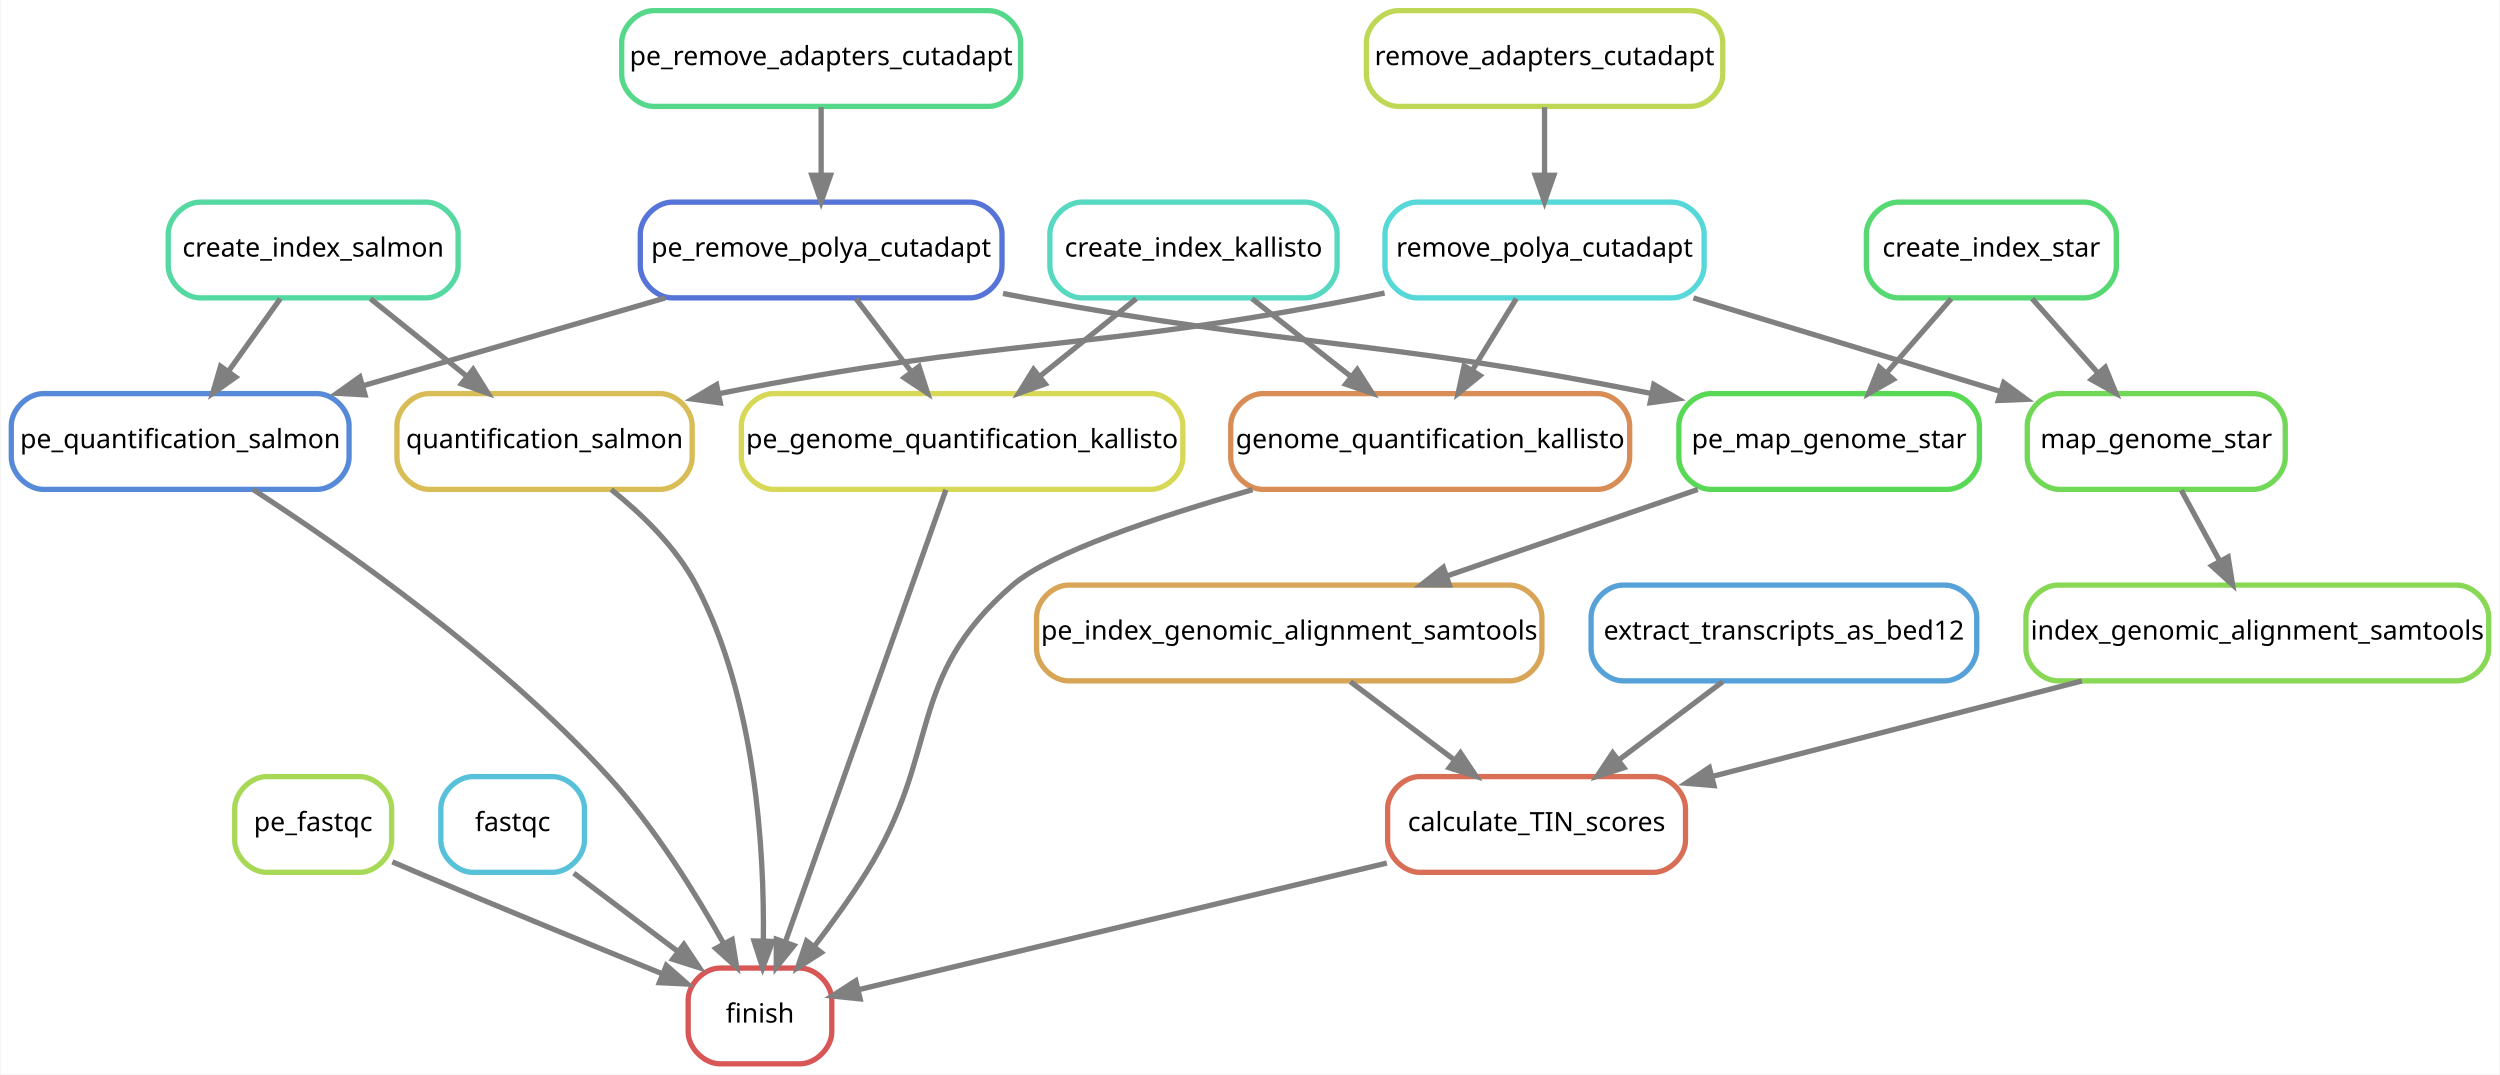
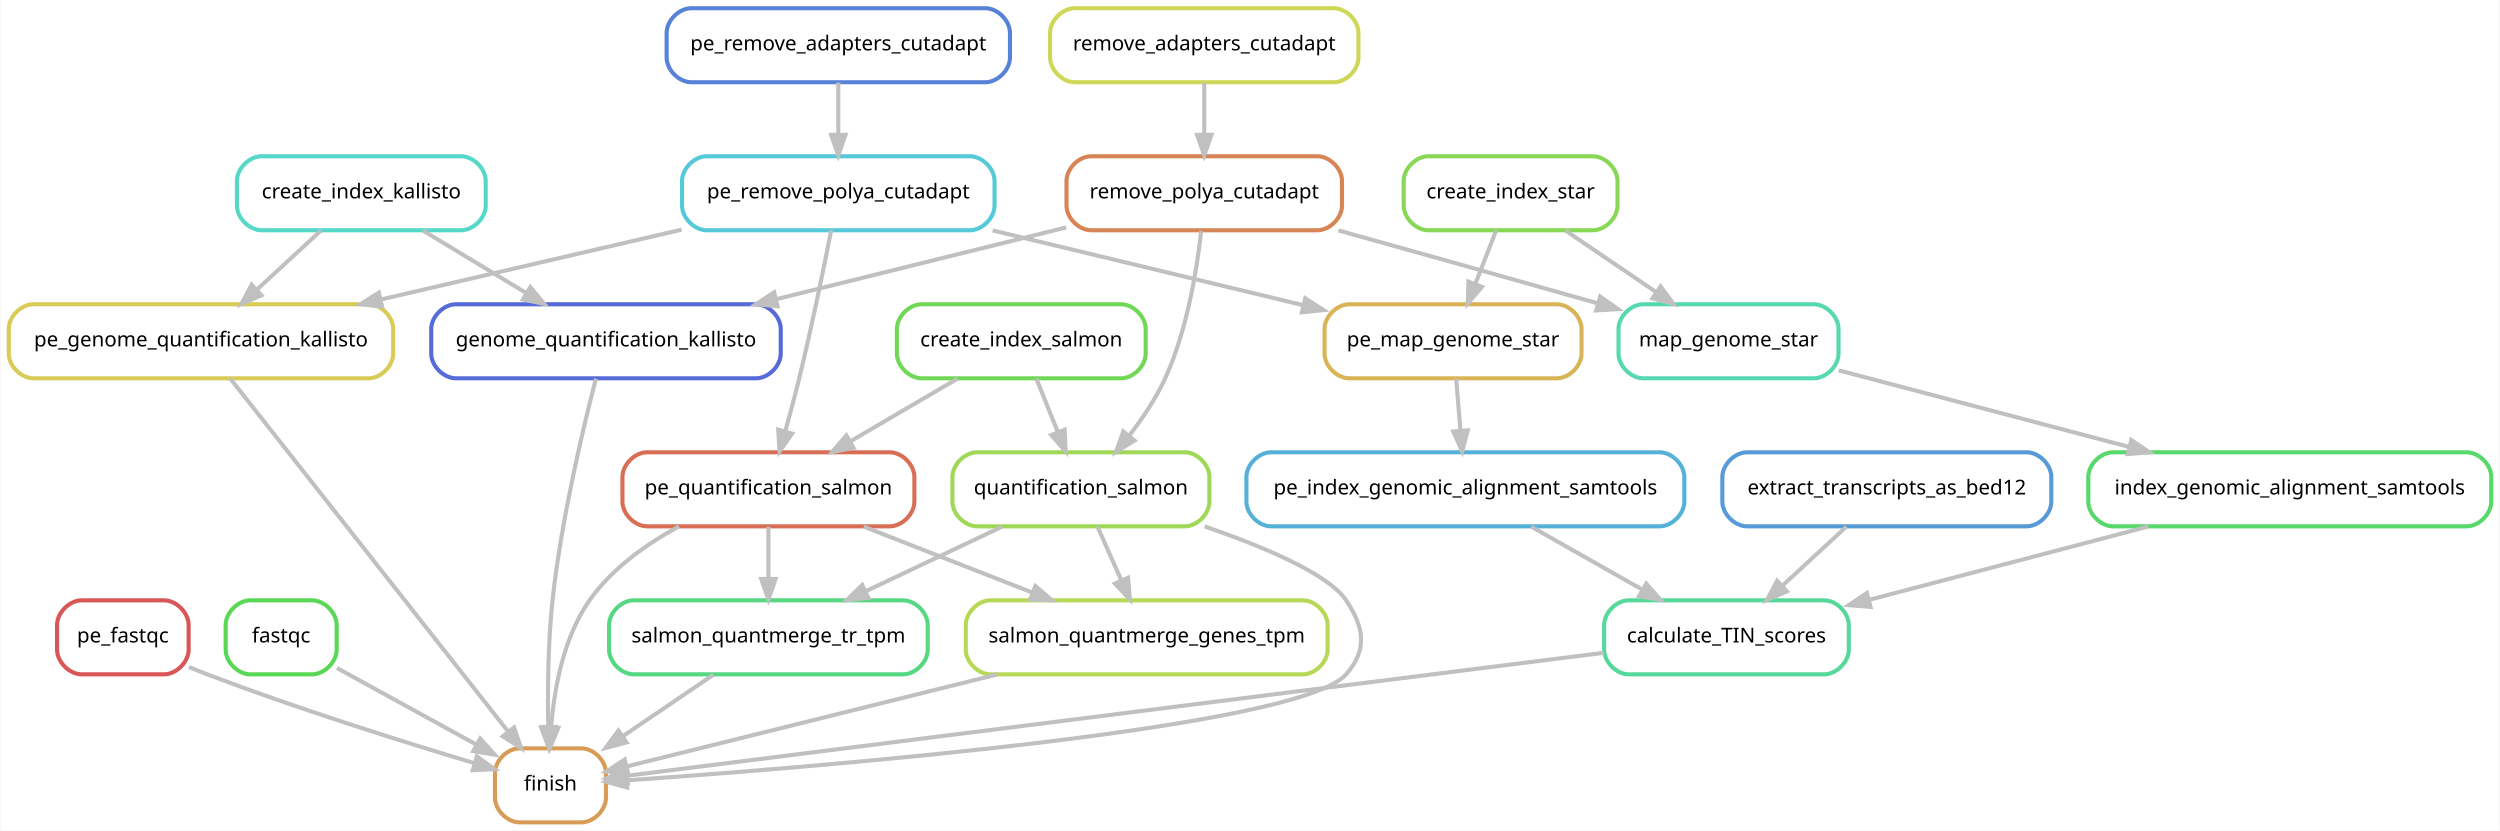
- <svg xmlns="http://www.w3.org/2000/svg" width="940pt" height="404pt" viewBox="0.00 0.00 939.50 404.00">
+ <svg xmlns="http://www.w3.org/2000/svg" width="1216pt" height="404pt" viewBox="0.00 0.00 1215.50 404.00">
  <g id="graph0" class="graph" transform="scale(1 1) rotate(0) translate(4 400)">
-     <polygon fill="white" stroke="none" points="-4,4 -4,-400 935.5,-400 935.5,4 -4,4" />
+     <polygon fill="#ffffff" stroke="transparent" points="-4,4 -4,-400 1211.5,-400 1211.5,4 -4,4" />
    <g id="node1" class="node">
-       <path fill="none" stroke="#d85656" stroke-width="2" d="M296.5,-36C296.5,-36 266.5,-36 266.5,-36 260.5,-36 254.5,-30 254.5,-24 254.5,-24 254.5,-12 254.5,-12 254.5,-6 260.5,-0 266.5,-0 266.5,-0 296.5,-0 296.5,-0 302.5,-0 308.5,-6 308.5,-12 308.5,-12 308.5,-24 308.5,-24 308.5,-30 302.5,-36 296.5,-36" />
-       <text text-anchor="middle" x="281.5" y="-15.5" font-family="sans" font-size="10.00">finish</text>
+       <path fill="none" stroke="#d89c56" stroke-width="2" d="M278.5,-36C278.5,-36 248.5,-36 248.5,-36 242.5,-36 236.5,-30 236.5,-24 236.5,-24 236.5,-12 236.5,-12 236.5,-6 242.5,0 248.5,0 248.5,0 278.5,0 278.5,0 284.5,0 290.5,-6 290.5,-12 290.5,-12 290.5,-24 290.5,-24 290.5,-30 284.5,-36 278.5,-36" />
+       <text text-anchor="middle" x="263.5" y="-15.5" font-family="sans" font-size="10.00" fill="#000000">finish</text>
    </g>
    <g id="node2" class="node">
-       <path fill="none" stroke="#a7d856" stroke-width="2" d="M131,-108C131,-108 96,-108 96,-108 90,-108 84,-102 84,-96 84,-96 84,-84 84,-84 84,-78 90,-72 96,-72 96,-72 131,-72 131,-72 137,-72 143,-78 143,-84 143,-84 143,-96 143,-96 143,-102 137,-108 131,-108" />
-       <text text-anchor="middle" x="113.5" y="-87.5" font-family="sans" font-size="10.00">pe_fastqc</text>
+       <path fill="none" stroke="#d85656" stroke-width="2" d="M75.5,-108C75.5,-108 35.5,-108 35.5,-108 29.5,-108 23.5,-102 23.5,-96 23.5,-96 23.5,-84 23.5,-84 23.5,-78 29.5,-72 35.5,-72 35.5,-72 75.5,-72 75.5,-72 81.5,-72 87.5,-78 87.5,-84 87.5,-84 87.5,-96 87.5,-96 87.5,-102 81.5,-108 75.5,-108" />
+       <text text-anchor="middle" x="55.5" y="-87.5" font-family="sans" font-size="10.00" fill="#000000">pe_fastqc</text>
+     </g>
+     <g id="edge1" class="edge">
+       <path fill="none" stroke="#c0c0c0" stroke-width="2" d="M87.602,-75.54C90.594,-74.304 93.593,-73.105 96.5,-72 140.511,-55.272 192.233,-39.065 226.324,-28.844" />
+       <polygon fill="#c0c0c0" stroke="#c0c0c0" stroke-width="2" points="227.725,-32.079 236.31,-25.87 225.727,-25.37 227.725,-32.079" />
+     </g>
+     <g id="node3" class="node">
+       <path fill="none" stroke="#59d856" stroke-width="2" d="M147.5,-108C147.5,-108 117.5,-108 117.5,-108 111.5,-108 105.5,-102 105.5,-96 105.5,-96 105.5,-84 105.5,-84 105.5,-78 111.5,-72 117.5,-72 117.5,-72 147.5,-72 147.5,-72 153.5,-72 159.5,-78 159.5,-84 159.5,-84 159.5,-96 159.5,-96 159.5,-102 153.5,-108 147.5,-108" />
+       <text text-anchor="middle" x="132.5" y="-87.5" font-family="sans" font-size="10.00" fill="#000000">fastqc</text>
+     </g>
+     <g id="edge7" class="edge">
+       <path fill="none" stroke="#c0c0c0" stroke-width="2" d="M159.643,-75.082C179.316,-64.269 206.116,-49.539 227.564,-37.751" />
+       <polygon fill="#c0c0c0" stroke="#c0c0c0" stroke-width="2" points="229.314,-40.783 236.392,-32.899 225.942,-34.649 229.314,-40.783" />
+     </g>
+     <g id="node4" class="node">
+       <path fill="none" stroke="#d86e56" stroke-width="2" d="M428.5,-180C428.5,-180 310.5,-180 310.5,-180 304.5,-180 298.5,-174 298.5,-168 298.5,-168 298.5,-156 298.5,-156 298.5,-150 304.5,-144 310.5,-144 310.5,-144 428.5,-144 428.5,-144 434.5,-144 440.5,-150 440.5,-156 440.5,-156 440.5,-168 440.5,-168 440.5,-174 434.5,-180 428.5,-180" />
+       <text text-anchor="middle" x="369.5" y="-159.5" font-family="sans" font-size="10.00" fill="#000000">pe_quantification_salmon</text>
+     </g>
+     <g id="edge2" class="edge">
+       <path fill="none" stroke="#c0c0c0" stroke-width="2" d="M326.041,-143.997C310.097,-135.337 293.321,-123.427 282.5,-108 269.869,-89.993 265.33,-65.31 263.831,-46.347" />
+       <polygon fill="#c0c0c0" stroke="#c0c0c0" stroke-width="2" points="267.318,-46 263.271,-36.209 260.328,-46.387 267.318,-46" />
+     </g>
+     <g id="node9" class="node">
+       <path fill="none" stroke="#b6d856" stroke-width="2" d="M629.5,-108C629.5,-108 477.5,-108 477.5,-108 471.5,-108 465.5,-102 465.5,-96 465.5,-96 465.5,-84 465.5,-84 465.5,-78 471.5,-72 477.5,-72 477.5,-72 629.5,-72 629.5,-72 635.5,-72 641.5,-78 641.5,-84 641.5,-84 641.5,-96 641.5,-96 641.5,-102 635.5,-108 629.5,-108" />
+       <text text-anchor="middle" x="553.5" y="-87.5" font-family="sans" font-size="10.00" fill="#000000">salmon_quantmerge_genes_tpm</text>
+     </g>
+     <g id="edge22" class="edge">
+       <path fill="none" stroke="#c0c0c0" stroke-width="2" d="M415.931,-143.831C440.868,-134.073 471.781,-121.977 497.983,-111.724" />
+       <polygon fill="#c0c0c0" stroke="#c0c0c0" stroke-width="2" points="499.366,-114.941 507.403,-108.038 496.815,-108.423 499.366,-114.941" />
+     </g>
+     <g id="node10" class="node">
+       <path fill="none" stroke="#56d882" stroke-width="2" d="M435,-108C435,-108 304,-108 304,-108 298,-108 292,-102 292,-96 292,-96 292,-84 292,-84 292,-78 298,-72 304,-72 304,-72 435,-72 435,-72 441,-72 447,-78 447,-84 447,-84 447,-96 447,-96 447,-102 441,-108 435,-108" />
+       <text text-anchor="middle" x="369.5" y="-87.5" font-family="sans" font-size="10.00" fill="#000000">salmon_quantmerge_tr_tpm</text>
+     </g>
+     <g id="edge24" class="edge">
+       <path fill="none" stroke="#c0c0c0" stroke-width="2" d="M369.5,-143.831C369.5,-136.131 369.5,-126.974 369.5,-118.417" />
+       <polygon fill="#c0c0c0" stroke="#c0c0c0" stroke-width="2" points="373,-118.413 369.5,-108.413 366,-118.413 373,-118.413" />
+     </g>
+     <g id="node5" class="node">
+       <path fill="none" stroke="#9fd856" stroke-width="2" d="M572,-180C572,-180 471,-180 471,-180 465,-180 459,-174 459,-168 459,-168 459,-156 459,-156 459,-150 465,-144 471,-144 471,-144 572,-144 572,-144 578,-144 584,-150 584,-156 584,-156 584,-168 584,-168 584,-174 578,-180 572,-180" />
+       <text text-anchor="middle" x="521.5" y="-159.5" font-family="sans" font-size="10.00" fill="#000000">quantification_salmon</text>
+     </g>
+     <g id="edge6" class="edge">
+       <path fill="none" stroke="#c0c0c0" stroke-width="2" d="M581.663,-143.975C611.14,-133.803 642.093,-120.633 650.5,-108 659.364,-94.68 661.003,-84.07 650.5,-72 627.667,-45.76 393.024,-26.905 300.611,-20.444" />
+       <polygon fill="#c0c0c0" stroke="#c0c0c0" stroke-width="2" points="300.798,-16.948 290.581,-19.752 300.316,-23.932 300.798,-16.948" />
+     </g>
+     <g id="edge21" class="edge">
+       <path fill="none" stroke="#c0c0c0" stroke-width="2" d="M529.575,-143.831C533.11,-135.877 537.336,-126.369 541.246,-117.572" />
+       <polygon fill="#c0c0c0" stroke="#c0c0c0" stroke-width="2" points="544.453,-118.973 545.316,-108.413 538.057,-116.13 544.453,-118.973" />
+     </g>
+     <g id="edge23" class="edge">
+       <path fill="none" stroke="#c0c0c0" stroke-width="2" d="M483.144,-143.831C462.996,-134.287 438.125,-122.507 416.792,-112.401" />
+       <polygon fill="#c0c0c0" stroke="#c0c0c0" stroke-width="2" points="418.116,-109.156 407.58,-108.038 415.119,-115.482 418.116,-109.156" />
+     </g>
+     <g id="node6" class="node">
+       <path fill="none" stroke="#d8cb56" stroke-width="2" d="M175,-252C175,-252 12,-252 12,-252 6,-252 0,-246 0,-240 0,-240 0,-228 0,-228 0,-222 6,-216 12,-216 12,-216 175,-216 175,-216 181,-216 187,-222 187,-228 187,-228 187,-240 187,-240 187,-246 181,-252 175,-252" />
+       <text text-anchor="middle" x="93.5" y="-231.5" font-family="sans" font-size="10.00" fill="#000000">pe_genome_quantification_kallisto</text>
+     </g>
+     <g id="edge3" class="edge">
+       <path fill="none" stroke="#c0c0c0" stroke-width="2" d="M107.702,-215.956C137.764,-177.758 207.933,-88.603 242.914,-44.156" />
+       <polygon fill="#c0c0c0" stroke="#c0c0c0" stroke-width="2" points="245.785,-46.168 249.219,-36.145 240.284,-41.839 245.785,-46.168" />
+     </g>
+     <g id="node7" class="node">
+       <path fill="none" stroke="#566bd8" stroke-width="2" d="M363.5,-252C363.5,-252 217.5,-252 217.5,-252 211.5,-252 205.5,-246 205.5,-240 205.5,-240 205.5,-228 205.5,-228 205.5,-222 211.5,-216 217.5,-216 217.5,-216 363.5,-216 363.5,-216 369.5,-216 375.5,-222 375.5,-228 375.5,-228 375.5,-240 375.5,-240 375.5,-246 369.5,-252 363.5,-252" />
+       <text text-anchor="middle" x="290.5" y="-231.5" font-family="sans" font-size="10.00" fill="#000000">genome_quantification_kallisto</text>
+     </g>
+     <g id="edge4" class="edge">
+       <path fill="none" stroke="#c0c0c0" stroke-width="2" d="M285.596,-215.812C279.299,-191.473 268.686,-146.863 264.5,-108 262.286,-87.447 262.093,-64.102 262.424,-46.339" />
+       <polygon fill="#c0c0c0" stroke="#c0c0c0" stroke-width="2" points="265.923,-46.417 262.676,-36.332 258.925,-46.241 265.923,-46.417" />
+     </g>
+     <g id="node8" class="node">
+       <path fill="none" stroke="#56d89a" stroke-width="2" d="M883,-108C883,-108 788,-108 788,-108 782,-108 776,-102 776,-96 776,-96 776,-84 776,-84 776,-78 782,-72 788,-72 788,-72 883,-72 883,-72 889,-72 895,-78 895,-84 895,-84 895,-96 895,-96 895,-102 889,-108 883,-108" />
+       <text text-anchor="middle" x="835.5" y="-87.5" font-family="sans" font-size="10.00" fill="#000000">calculate_TIN_scores</text>
+     </g>
+     <g id="edge9" class="edge">
+       <path fill="none" stroke="#c0c0c0" stroke-width="2" d="M775.905,-82.499C658,-67.657 397.994,-34.929 300.976,-22.717" />
+       <polygon fill="#c0c0c0" stroke="#c0c0c0" stroke-width="2" points="301.127,-19.209 290.768,-21.432 300.253,-26.154 301.127,-19.209" />
    </g>
    <g id="edge5" class="edge">
-       <path fill="none" stroke="grey" stroke-width="2" d="M143.282,-75.941C146.391,-74.6 149.507,-73.267 152.5,-72 183.541,-58.86 218.97,-44.338 244.835,-33.822" />
-       <polygon fill="grey" stroke="grey" stroke-width="2" points="246.302,-37.004 254.25,-30 243.668,-30.519 246.302,-37.004" />
-     </g>
-     <g id="node3" class="node">
-       <path fill="none" stroke="#56c1d8" stroke-width="2" d="M203.5,-108C203.5,-108 173.5,-108 173.5,-108 167.5,-108 161.5,-102 161.5,-96 161.5,-96 161.5,-84 161.5,-84 161.5,-78 167.5,-72 173.5,-72 173.5,-72 203.5,-72 203.5,-72 209.5,-72 215.5,-78 215.5,-84 215.5,-84 215.5,-96 215.5,-96 215.5,-102 209.5,-108 203.5,-108" />
-       <text text-anchor="middle" x="188.5" y="-87.5" font-family="sans" font-size="10.00">fastqc</text>
-     </g>
-     <g id="edge6" class="edge">
-       <path fill="none" stroke="grey" stroke-width="2" d="M211.489,-71.697C223.314,-62.796 237.892,-51.823 250.679,-42.199" />
-       <polygon fill="grey" stroke="grey" stroke-width="2" points="252.891,-44.914 258.776,-36.104 248.681,-39.322 252.891,-44.914" />
-     </g>
-     <g id="node4" class="node">
-       <path fill="none" stroke="#568ad8" stroke-width="2" d="M115,-252C115,-252 12,-252 12,-252 6,-252 -7.10543e-15,-246 -7.10543e-15,-240 -7.10543e-15,-240 -7.10543e-15,-228 -7.10543e-15,-228 -7.10543e-15,-222 6,-216 12,-216 12,-216 115,-216 115,-216 121,-216 127,-222 127,-228 127,-228 127,-240 127,-240 127,-246 121,-252 115,-252" />
-       <text text-anchor="middle" x="63.5" y="-231.5" font-family="sans" font-size="10.00">pe_quantification_salmon</text>
-     </g>
-     <g id="edge7" class="edge">
-       <path fill="none" stroke="grey" stroke-width="2" d="M90.869,-215.973C124.885,-193.92 183.454,-152.942 224.5,-108 241.966,-88.876 257.5,-63.784 267.923,-45.119" />
-       <polygon fill="grey" stroke="grey" stroke-width="2" points="271.035,-46.723 272.753,-36.268 264.89,-43.37 271.035,-46.723" />
-     </g>
-     <g id="node5" class="node">
-       <path fill="none" stroke="#d8bc56" stroke-width="2" d="M244,-252C244,-252 157,-252 157,-252 151,-252 145,-246 145,-240 145,-240 145,-228 145,-228 145,-222 151,-216 157,-216 157,-216 244,-216 244,-216 250,-216 256,-222 256,-228 256,-228 256,-240 256,-240 256,-246 250,-252 244,-252" />
-       <text text-anchor="middle" x="200.5" y="-231.5" font-family="sans" font-size="10.00">quantification_salmon</text>
-     </g>
-     <g id="edge3" class="edge">
-       <path fill="none" stroke="grey" stroke-width="2" d="M225.562,-215.933C237.162,-206.679 250.005,-194.227 257.5,-180 279.985,-137.319 283.155,-79.972 282.771,-46.495" />
-       <polygon fill="grey" stroke="grey" stroke-width="2" points="286.261,-46.028 282.527,-36.113 279.263,-46.193 286.261,-46.028" />
-     </g>
-     <g id="node6" class="node">
-       <path fill="none" stroke="#d6d856" stroke-width="2" d="M428.5,-252C428.5,-252 286.5,-252 286.5,-252 280.5,-252 274.5,-246 274.5,-240 274.5,-240 274.5,-228 274.5,-228 274.5,-222 280.5,-216 286.5,-216 286.5,-216 428.5,-216 428.5,-216 434.5,-216 440.5,-222 440.5,-228 440.5,-228 440.5,-240 440.5,-240 440.5,-246 434.5,-252 428.5,-252" />
-       <text text-anchor="middle" x="357.5" y="-231.5" font-family="sans" font-size="10.00">pe_genome_quantification_kallisto</text>
-     </g>
-     <g id="edge4" class="edge">
-       <path fill="none" stroke="grey" stroke-width="2" d="M351.409,-215.849C338.207,-178.675 306.871,-90.439 291.025,-45.82" />
-       <polygon fill="grey" stroke="grey" stroke-width="2" points="294.265,-44.484 287.62,-36.233 287.668,-46.827 294.265,-44.484" />
-     </g>
-     <g id="node7" class="node">
-       <path fill="none" stroke="#d88d56" stroke-width="2" d="M596.5,-252C596.5,-252 470.5,-252 470.5,-252 464.5,-252 458.5,-246 458.5,-240 458.5,-240 458.5,-228 458.5,-228 458.5,-222 464.5,-216 470.5,-216 470.5,-216 596.5,-216 596.5,-216 602.5,-216 608.5,-222 608.5,-228 608.5,-228 608.5,-240 608.5,-240 608.5,-246 602.5,-252 596.5,-252" />
-       <text text-anchor="middle" x="533.5" y="-231.5" font-family="sans" font-size="10.00">genome_quantification_kallisto</text>
-     </g>
-     <g id="edge2" class="edge">
-       <path fill="none" stroke="grey" stroke-width="2" d="M466.704,-215.888C430.604,-205.599 390.594,-192.18 376.5,-180 335.744,-144.78 350.057,-117.673 321.5,-72 315.633,-62.616 308.541,-52.817 301.968,-44.234" />
-       <polygon fill="grey" stroke="grey" stroke-width="2" points="304.545,-41.846 295.633,-36.116 299.026,-46.153 304.545,-41.846" />
-     </g>
-     <g id="node8" class="node">
-       <path fill="none" stroke="#d86e56" stroke-width="2" d="M617.5,-108C617.5,-108 529.5,-108 529.5,-108 523.5,-108 517.5,-102 517.5,-96 517.5,-96 517.5,-84 517.5,-84 517.5,-78 523.5,-72 529.5,-72 529.5,-72 617.5,-72 617.5,-72 623.5,-72 629.5,-78 629.5,-84 629.5,-84 629.5,-96 629.5,-96 629.5,-102 623.5,-108 617.5,-108" />
-       <text text-anchor="middle" x="573.5" y="-87.5" font-family="sans" font-size="10.00">calculate_TIN_scores</text>
-     </g>
-     <g id="edge1" class="edge">
-       <path fill="none" stroke="grey" stroke-width="2" d="M517.199,-75.503C458.593,-61.454 368.502,-39.857 318.378,-27.84" />
-       <polygon fill="grey" stroke="grey" stroke-width="2" points="319.151,-24.427 308.61,-25.499 317.519,-31.234 319.151,-24.427" />
-     </g>
-     <g id="node9" class="node">
-       <path fill="none" stroke="#5673d8" stroke-width="2" d="M360.5,-324C360.5,-324 248.5,-324 248.5,-324 242.5,-324 236.5,-318 236.5,-312 236.5,-312 236.5,-300 236.5,-300 236.5,-294 242.5,-288 248.5,-288 248.5,-288 360.5,-288 360.5,-288 366.5,-288 372.5,-294 372.5,-300 372.5,-300 372.5,-312 372.5,-312 372.5,-318 366.5,-324 360.5,-324" />
-       <text text-anchor="middle" x="304.5" y="-303.5" font-family="sans" font-size="10.00">pe_remove_polya_cutadapt</text>
-     </g>
-     <g id="edge9" class="edge">
-       <path fill="none" stroke="grey" stroke-width="2" d="M245.853,-287.966C211.594,-278.015 168.184,-265.406 132.314,-254.987" />
-       <polygon fill="grey" stroke="grey" stroke-width="2" points="132.989,-251.539 122.41,-252.111 131.037,-258.261 132.989,-251.539" />
+       <path fill="none" stroke="#c0c0c0" stroke-width="2" d="M480.695,-71.924C423.414,-57.703 345.952,-38.471 300.691,-27.234" />
+       <polygon fill="#c0c0c0" stroke="#c0c0c0" stroke-width="2" points="301.274,-23.772 290.725,-24.759 299.587,-30.566 301.274,-23.772" />
+     </g>
+     <g id="edge8" class="edge">
+       <path fill="none" stroke="#c0c0c0" stroke-width="2" d="M342.752,-71.831C329.445,-62.793 313.184,-51.748 298.863,-42.02" />
+       <polygon fill="#c0c0c0" stroke="#c0c0c0" stroke-width="2" points="300.478,-38.886 290.24,-36.163 296.545,-44.677 300.478,-38.886" />
+     </g>
+     <g id="node11" class="node">
+       <path fill="none" stroke="#56c9d8" stroke-width="2" d="M467.5,-324C467.5,-324 339.5,-324 339.5,-324 333.5,-324 327.5,-318 327.5,-312 327.5,-312 327.5,-300 327.5,-300 327.5,-294 333.5,-288 339.5,-288 339.5,-288 467.5,-288 467.5,-288 473.5,-288 479.5,-294 479.5,-300 479.5,-300 479.5,-312 479.5,-312 479.5,-318 473.5,-324 467.5,-324" />
+       <text text-anchor="middle" x="403.5" y="-303.5" font-family="sans" font-size="10.00" fill="#000000">pe_remove_polya_cutadapt</text>
+     </g>
+     <g id="edge11" class="edge">
+       <path fill="none" stroke="#c0c0c0" stroke-width="2" d="M400.045,-287.995C396.468,-269.772 390.561,-240.822 384.5,-216 382.432,-207.533 379.975,-198.38 377.654,-190.057" />
+       <polygon fill="#c0c0c0" stroke="#c0c0c0" stroke-width="2" points="381.017,-189.088 374.926,-180.419 374.282,-190.994 381.017,-189.088" />
+     </g>
+     <g id="edge15" class="edge">
+       <path fill="none" stroke="#c0c0c0" stroke-width="2" d="M327.268,-288.295C283.009,-278.015 227.078,-265.025 181.023,-254.328" />
+       <polygon fill="#c0c0c0" stroke="#c0c0c0" stroke-width="2" points="181.586,-250.866 171.054,-252.012 180.002,-257.684 181.586,-250.866" />
+     </g>
+     <g id="node20" class="node">
+       <path fill="none" stroke="#d8b456" stroke-width="2" d="M753,-252C753,-252 652,-252 652,-252 646,-252 640,-246 640,-240 640,-240 640,-228 640,-228 640,-222 646,-216 652,-216 652,-216 753,-216 753,-216 759,-216 765,-222 765,-228 765,-228 765,-240 765,-240 765,-246 759,-252 753,-252" />
+       <text text-anchor="middle" x="702.5" y="-231.5" font-family="sans" font-size="10.00" fill="#000000">pe_map_genome_star</text>
+     </g>
+     <g id="edge29" class="edge">
+       <path fill="none" stroke="#c0c0c0" stroke-width="2" d="M478.564,-287.924C524.818,-276.786 583.834,-262.575 629.668,-251.538" />
+       <polygon fill="#c0c0c0" stroke="#c0c0c0" stroke-width="2" points="630.632,-254.906 639.534,-249.162 628.993,-248.101 630.632,-254.906" />
+     </g>
+     <g id="node12" class="node">
+       <path fill="none" stroke="#70d856" stroke-width="2" d="M541,-252C541,-252 444,-252 444,-252 438,-252 432,-246 432,-240 432,-240 432,-228 432,-228 432,-222 438,-216 444,-216 444,-216 541,-216 541,-216 547,-216 553,-222 553,-228 553,-228 553,-240 553,-240 553,-246 547,-252 541,-252" />
+       <text text-anchor="middle" x="492.5" y="-231.5" font-family="sans" font-size="10.00" fill="#000000">create_index_salmon</text>
+     </g>
+     <g id="edge10" class="edge">
+       <path fill="none" stroke="#c0c0c0" stroke-width="2" d="M461.462,-215.831C445.729,-206.622 426.439,-195.33 409.596,-185.471" />
+       <polygon fill="#c0c0c0" stroke="#c0c0c0" stroke-width="2" points="410.926,-182.194 400.528,-180.163 407.39,-188.235 410.926,-182.194" />
+     </g>
+     <g id="edge12" class="edge">
+       <path fill="none" stroke="#c0c0c0" stroke-width="2" d="M499.818,-215.831C502.988,-207.962 506.77,-198.571 510.281,-189.853" />
+       <polygon fill="#c0c0c0" stroke="#c0c0c0" stroke-width="2" points="513.594,-190.997 514.083,-180.413 507.101,-188.381 513.594,-190.997" />
+     </g>
+     <g id="node13" class="node">
+       <path fill="none" stroke="#d88556" stroke-width="2" d="M636.5,-324C636.5,-324 526.5,-324 526.5,-324 520.5,-324 514.5,-318 514.5,-312 514.5,-312 514.5,-300 514.5,-300 514.5,-294 520.5,-288 526.5,-288 526.5,-288 636.5,-288 636.5,-288 642.5,-288 648.5,-294 648.5,-300 648.5,-300 648.5,-312 648.5,-312 648.5,-318 642.5,-324 636.5,-324" />
+       <text text-anchor="middle" x="581.5" y="-303.5" font-family="sans" font-size="10.00" fill="#000000">remove_polya_cutadapt</text>
    </g>
    <g id="edge13" class="edge">
-       <path fill="none" stroke="grey" stroke-width="2" d="M317.601,-287.697C323.891,-279.389 331.547,-269.277 338.465,-260.141" />
-       <polygon fill="grey" stroke="grey" stroke-width="2" points="341.304,-262.19 344.55,-252.104 335.723,-257.964 341.304,-262.19" />
+       <path fill="none" stroke="#c0c0c0" stroke-width="2" d="M580.008,-287.677C577.948,-268.952 573.188,-239.384 562.5,-216 558.023,-206.204 551.508,-196.512 544.985,-188.102" />
+       <polygon fill="#c0c0c0" stroke="#c0c0c0" stroke-width="2" points="547.556,-185.716 538.533,-180.161 542.123,-190.13 547.556,-185.716" />
+     </g>
+     <g id="edge16" class="edge">
+       <path fill="none" stroke="#c0c0c0" stroke-width="2" d="M514.373,-289.391C472.396,-279.005 418.014,-265.55 373.361,-254.502" />
+       <polygon fill="#c0c0c0" stroke="#c0c0c0" stroke-width="2" points="373.954,-251.043 363.406,-252.038 372.272,-257.838 373.954,-251.043" />
+     </g>
+     <g id="node21" class="node">
+       <path fill="none" stroke="#56d8b1" stroke-width="2" d="M878,-252C878,-252 795,-252 795,-252 789,-252 783,-246 783,-240 783,-240 783,-228 783,-228 783,-222 789,-216 795,-216 795,-216 878,-216 878,-216 884,-216 890,-222 890,-228 890,-228 890,-240 890,-240 890,-246 884,-252 878,-252" />
+       <text text-anchor="middle" x="836.5" y="-231.5" font-family="sans" font-size="10.00" fill="#000000">map_genome_star</text>
+     </g>
+     <g id="edge31" class="edge">
+       <path fill="none" stroke="#c0c0c0" stroke-width="2" d="M646.759,-287.911C681.762,-278.169 725.882,-265.826 772.969,-252.426" />
+       <polygon fill="#c0c0c0" stroke="#c0c0c0" stroke-width="2" points="774.082,-255.748 782.741,-249.642 772.164,-249.016 774.082,-255.748" />
+     </g>
+     <g id="node14" class="node">
+       <path fill="none" stroke="#56d8c9" stroke-width="2" d="M220,-324C220,-324 123,-324 123,-324 117,-324 111,-318 111,-312 111,-312 111,-300 111,-300 111,-294 117,-288 123,-288 123,-288 220,-288 220,-288 226,-288 232,-294 232,-300 232,-300 232,-312 232,-312 232,-318 226,-324 220,-324" />
+       <text text-anchor="middle" x="171.5" y="-303.5" font-family="sans" font-size="10.00" fill="#000000">create_index_kallisto</text>
+     </g>
+     <g id="edge14" class="edge">
+       <path fill="none" stroke="#c0c0c0" stroke-width="2" d="M151.817,-287.831C142.395,-279.134 130.96,-268.578 120.72,-259.127" />
+       <polygon fill="#c0c0c0" stroke="#c0c0c0" stroke-width="2" points="122.898,-256.374 113.176,-252.163 118.15,-261.517 122.898,-256.374" />
+     </g>
+     <g id="edge17" class="edge">
+       <path fill="none" stroke="#c0c0c0" stroke-width="2" d="M201.529,-287.831C216.75,-278.622 235.413,-267.33 251.708,-257.471" />
+       <polygon fill="#c0c0c0" stroke="#c0c0c0" stroke-width="2" points="253.737,-260.334 260.481,-252.163 250.113,-254.345 253.737,-260.334" />
+     </g>
+     <g id="node15" class="node">
+       <path fill="none" stroke="#56b1d8" stroke-width="2" d="M803,-180C803,-180 614,-180 614,-180 608,-180 602,-174 602,-168 602,-168 602,-156 602,-156 602,-150 608,-144 614,-144 614,-144 803,-144 803,-144 809,-144 815,-150 815,-156 815,-156 815,-168 815,-168 815,-174 809,-180 803,-180" />
+       <text text-anchor="middle" x="708.5" y="-159.5" font-family="sans" font-size="10.00" fill="#000000">pe_index_genomic_alignment_samtools</text>
+     </g>
+     <g id="edge19" class="edge">
+       <path fill="none" stroke="#c0c0c0" stroke-width="2" d="M740.548,-143.831C756.942,-134.537 777.079,-123.121 794.583,-113.197" />
+       <polygon fill="#c0c0c0" stroke="#c0c0c0" stroke-width="2" points="796.49,-116.139 803.463,-108.163 793.037,-110.05 796.49,-116.139" />
+     </g>
+     <g id="node16" class="node">
+       <path fill="none" stroke="#569ad8" stroke-width="2" d="M981.5,-180C981.5,-180 845.5,-180 845.5,-180 839.5,-180 833.5,-174 833.5,-168 833.5,-168 833.5,-156 833.5,-156 833.5,-150 839.5,-144 845.5,-144 845.5,-144 981.5,-144 981.5,-144 987.5,-144 993.5,-150 993.5,-156 993.5,-156 993.5,-168 993.5,-168 993.5,-174 987.5,-180 981.5,-180" />
+       <text text-anchor="middle" x="913.5" y="-159.5" font-family="sans" font-size="10.00" fill="#000000">extract_transcripts_as_bed12</text>
+     </g>
+     <g id="edge18" class="edge">
+       <path fill="none" stroke="#c0c0c0" stroke-width="2" d="M893.817,-143.831C884.395,-135.134 872.96,-124.578 862.72,-115.126" />
+       <polygon fill="#c0c0c0" stroke="#c0c0c0" stroke-width="2" points="864.898,-112.374 855.176,-108.163 860.15,-117.517 864.898,-112.374" />
+     </g>
+     <g id="node17" class="node">
+       <path fill="none" stroke="#56d86b" stroke-width="2" d="M1195.5,-180C1195.5,-180 1023.5,-180 1023.5,-180 1017.5,-180 1011.5,-174 1011.5,-168 1011.5,-168 1011.5,-156 1011.5,-156 1011.5,-150 1017.5,-144 1023.5,-144 1023.5,-144 1195.5,-144 1195.5,-144 1201.5,-144 1207.5,-150 1207.5,-156 1207.5,-156 1207.5,-168 1207.5,-168 1207.5,-174 1201.5,-180 1195.5,-180" />
+       <text text-anchor="middle" x="1109.5" y="-159.5" font-family="sans" font-size="10.00" fill="#000000">index_genomic_alignment_samtools</text>
+     </g>
+     <g id="edge20" class="edge">
+       <path fill="none" stroke="#c0c0c0" stroke-width="2" d="M1040.712,-143.924C999.179,-133.011 946.418,-119.146 904.794,-108.209" />
+       <polygon fill="#c0c0c0" stroke="#c0c0c0" stroke-width="2" points="905.571,-104.794 895.01,-105.638 903.792,-111.564 905.571,-104.794" />
    </g>
    <g id="node18" class="node">
-       <path fill="none" stroke="#59d856" stroke-width="2" d="M728,-252C728,-252 639,-252 639,-252 633,-252 627,-246 627,-240 627,-240 627,-228 627,-228 627,-222 633,-216 639,-216 639,-216 728,-216 728,-216 734,-216 740,-222 740,-228 740,-228 740,-240 740,-240 740,-246 734,-252 728,-252" />
-       <text text-anchor="middle" x="683.5" y="-231.5" font-family="sans" font-size="10.00">pe_map_genome_star</text>
-     </g>
-     <g id="edge24" class="edge">
-       <path fill="none" stroke="grey" stroke-width="2" d="M372.886,-289.657C375.793,-289.082 378.674,-288.527 381.5,-288 482.647,-269.141 511.799,-272.997 616.656,-252.052" />
-       <polygon fill="grey" stroke="grey" stroke-width="2" points="617.597,-255.433 626.703,-250.017 616.207,-248.572 617.597,-255.433" />
-     </g>
-     <g id="node10" class="node">
-       <path fill="none" stroke="#56d8a2" stroke-width="2" d="M156,-324C156,-324 71,-324 71,-324 65,-324 59,-318 59,-312 59,-312 59,-300 59,-300 59,-294 65,-288 71,-288 71,-288 156,-288 156,-288 162,-288 168,-294 168,-300 168,-300 168,-312 168,-312 168,-318 162,-324 156,-324" />
-       <text text-anchor="middle" x="113.5" y="-303.5" font-family="sans" font-size="10.00">create_index_salmon</text>
-     </g>
-     <g id="edge8" class="edge">
-       <path fill="none" stroke="grey" stroke-width="2" d="M101.14,-287.697C95.267,-279.474 88.131,-269.483 81.658,-260.421" />
-       <polygon fill="grey" stroke="grey" stroke-width="2" points="84.378,-258.207 75.717,-252.104 78.682,-262.276 84.378,-258.207" />
-     </g>
-     <g id="edge11" class="edge">
-       <path fill="none" stroke="grey" stroke-width="2" d="M135.006,-287.697C145.963,-278.881 159.446,-268.032 171.325,-258.474" />
-       <polygon fill="grey" stroke="grey" stroke-width="2" points="173.645,-261.1 179.242,-252.104 169.256,-255.646 173.645,-261.1" />
-     </g>
-     <g id="node11" class="node">
-       <path fill="none" stroke="#56d8d8" stroke-width="2" d="M624.5,-324C624.5,-324 528.5,-324 528.5,-324 522.5,-324 516.5,-318 516.5,-312 516.5,-312 516.5,-300 516.5,-300 516.5,-294 522.5,-288 528.5,-288 528.5,-288 624.5,-288 624.5,-288 630.5,-288 636.5,-294 636.5,-300 636.5,-300 636.5,-312 636.5,-312 636.5,-318 630.5,-324 624.5,-324" />
-       <text text-anchor="middle" x="576.5" y="-303.5" font-family="sans" font-size="10.00">remove_polya_cutadapt</text>
-     </g>
-     <g id="edge10" class="edge">
-       <path fill="none" stroke="grey" stroke-width="2" d="M516.363,-289.831C513.372,-289.187 510.405,-288.573 507.5,-288 403.939,-267.586 373.787,-273.413 266.048,-251.975" />
-       <polygon fill="grey" stroke="grey" stroke-width="2" points="266.572,-248.51 256.077,-249.958 265.184,-255.371 266.572,-248.51" />
-     </g>
-     <g id="edge14" class="edge">
-       <path fill="none" stroke="grey" stroke-width="2" d="M565.871,-287.697C560.872,-279.559 554.809,-269.689 549.288,-260.701" />
-       <polygon fill="grey" stroke="grey" stroke-width="2" points="552.223,-258.793 544.007,-252.104 546.259,-262.457 552.223,-258.793" />
+       <path fill="none" stroke="#5682d8" stroke-width="2" d="M475,-396C475,-396 332,-396 332,-396 326,-396 320,-390 320,-384 320,-384 320,-372 320,-372 320,-366 326,-360 332,-360 332,-360 475,-360 475,-360 481,-360 487,-366 487,-372 487,-372 487,-384 487,-384 487,-390 481,-396 475,-396" />
+       <text text-anchor="middle" x="403.5" y="-375.5" font-family="sans" font-size="10.00" fill="#000000">pe_remove_adapters_cutadapt</text>
+     </g>
+     <g id="edge25" class="edge">
+       <path fill="none" stroke="#c0c0c0" stroke-width="2" d="M403.5,-359.831C403.5,-352.131 403.5,-342.974 403.5,-334.417" />
+       <polygon fill="#c0c0c0" stroke="#c0c0c0" stroke-width="2" points="407,-334.413 403.5,-324.413 400,-334.413 407,-334.413" />
    </g>
    <g id="node19" class="node">
-       <path fill="none" stroke="#70d856" stroke-width="2" d="M843,-252C843,-252 770,-252 770,-252 764,-252 758,-246 758,-240 758,-240 758,-228 758,-228 758,-222 764,-216 770,-216 770,-216 843,-216 843,-216 849,-216 855,-222 855,-228 855,-228 855,-240 855,-240 855,-246 849,-252 843,-252" />
-       <text text-anchor="middle" x="806.5" y="-231.5" font-family="sans" font-size="10.00">map_genome_star</text>
-     </g>
-     <g id="edge25" class="edge">
-       <path fill="none" stroke="grey" stroke-width="2" d="M632.47,-287.966C667.475,-277.312 712.49,-263.612 747.968,-252.814" />
-       <polygon fill="grey" stroke="grey" stroke-width="2" points="749.158,-256.111 757.705,-249.851 747.119,-249.414 749.158,-256.111" />
-     </g>
-     <g id="node12" class="node">
-       <path fill="none" stroke="#56d8c1" stroke-width="2" d="M486.5,-324C486.5,-324 402.5,-324 402.5,-324 396.5,-324 390.5,-318 390.5,-312 390.5,-312 390.5,-300 390.5,-300 390.5,-294 396.5,-288 402.5,-288 402.5,-288 486.5,-288 486.5,-288 492.5,-288 498.5,-294 498.5,-300 498.5,-300 498.5,-312 498.5,-312 498.5,-318 492.5,-324 486.5,-324" />
-       <text text-anchor="middle" x="444.5" y="-303.5" font-family="sans" font-size="10.00">create_index_kallisto</text>
-     </g>
-     <g id="edge12" class="edge">
-       <path fill="none" stroke="grey" stroke-width="2" d="M422.994,-287.697C412.037,-278.881 398.554,-268.032 386.675,-258.474" />
-       <polygon fill="grey" stroke="grey" stroke-width="2" points="388.744,-255.646 378.758,-252.104 384.355,-261.1 388.744,-255.646" />
-     </g>
-     <g id="edge15" class="edge">
-       <path fill="none" stroke="grey" stroke-width="2" d="M466.5,-287.697C477.709,-278.881 491.502,-268.032 503.654,-258.474" />
-       <polygon fill="grey" stroke="grey" stroke-width="2" points="506.057,-261.038 511.753,-252.104 501.729,-255.535 506.057,-261.038" />
-     </g>
-     <g id="node13" class="node">
-       <path fill="none" stroke="#d8a456" stroke-width="2" d="M563.5,-180C563.5,-180 397.5,-180 397.5,-180 391.5,-180 385.5,-174 385.5,-168 385.5,-168 385.5,-156 385.5,-156 385.5,-150 391.5,-144 397.5,-144 397.5,-144 563.5,-144 563.5,-144 569.5,-144 575.5,-150 575.5,-156 575.5,-156 575.5,-168 575.5,-168 575.5,-174 569.5,-180 563.5,-180" />
-       <text text-anchor="middle" x="480.5" y="-159.5" font-family="sans" font-size="10.00">pe_index_genomic_alignment_samtools</text>
-     </g>
-     <g id="edge17" class="edge">
-       <path fill="none" stroke="grey" stroke-width="2" d="M503.489,-143.697C515.314,-134.796 529.892,-123.823 542.679,-114.199" />
-       <polygon fill="grey" stroke="grey" stroke-width="2" points="544.891,-116.915 550.776,-108.104 540.681,-111.322 544.891,-116.915" />
-     </g>
-     <g id="node14" class="node">
-       <path fill="none" stroke="#56a2d8" stroke-width="2" d="M727,-180C727,-180 606,-180 606,-180 600,-180 594,-174 594,-168 594,-168 594,-156 594,-156 594,-150 600,-144 606,-144 606,-144 727,-144 727,-144 733,-144 739,-150 739,-156 739,-156 739,-168 739,-168 739,-174 733,-180 727,-180" />
-       <text text-anchor="middle" x="666.5" y="-159.5" font-family="sans" font-size="10.00">extract_transcripts_as_bed12</text>
-     </g>
-     <g id="edge18" class="edge">
-       <path fill="none" stroke="grey" stroke-width="2" d="M643.511,-143.697C631.686,-134.796 617.108,-123.823 604.321,-114.199" />
-       <polygon fill="grey" stroke="grey" stroke-width="2" points="606.319,-111.322 596.224,-108.104 602.109,-116.915 606.319,-111.322" />
-     </g>
-     <g id="node15" class="node">
-       <path fill="none" stroke="#88d856" stroke-width="2" d="M919.5,-180C919.5,-180 769.5,-180 769.5,-180 763.5,-180 757.5,-174 757.5,-168 757.5,-168 757.5,-156 757.5,-156 757.5,-150 763.5,-144 769.5,-144 769.5,-144 919.5,-144 919.5,-144 925.5,-144 931.5,-150 931.5,-156 931.5,-156 931.5,-168 931.5,-168 931.5,-174 925.5,-180 919.5,-180" />
-       <text text-anchor="middle" x="844.5" y="-159.5" font-family="sans" font-size="10.00">index_genomic_alignment_samtools</text>
-     </g>
-     <g id="edge16" class="edge">
-       <path fill="none" stroke="grey" stroke-width="2" d="M778.552,-143.966C736.344,-133.063 681.783,-118.97 639.554,-108.062" />
-       <polygon fill="grey" stroke="grey" stroke-width="2" points="640.206,-104.615 629.648,-105.503 638.455,-111.393 640.206,-104.615" />
-     </g>
-     <g id="node16" class="node">
-       <path fill="none" stroke="#56d88a" stroke-width="2" d="M367.5,-396C367.5,-396 241.5,-396 241.5,-396 235.5,-396 229.5,-390 229.5,-384 229.5,-384 229.5,-372 229.5,-372 229.5,-366 235.5,-360 241.5,-360 241.5,-360 367.5,-360 367.5,-360 373.5,-360 379.5,-366 379.5,-372 379.5,-372 379.5,-384 379.5,-384 379.5,-390 373.5,-396 367.5,-396" />
-       <text text-anchor="middle" x="304.5" y="-375.5" font-family="sans" font-size="10.00">pe_remove_adapters_cutadapt</text>
-     </g>
-     <g id="edge19" class="edge">
-       <path fill="none" stroke="grey" stroke-width="2" d="M304.5,-359.697C304.5,-351.983 304.5,-342.712 304.5,-334.112" />
-       <polygon fill="grey" stroke="grey" stroke-width="2" points="308,-334.104 304.5,-324.104 301,-334.104 308,-334.104" />
-     </g>
-     <g id="node17" class="node">
-       <path fill="none" stroke="#bed856" stroke-width="2" d="M631.5,-396C631.5,-396 521.5,-396 521.5,-396 515.5,-396 509.5,-390 509.5,-384 509.5,-384 509.5,-372 509.5,-372 509.5,-366 515.5,-360 521.5,-360 521.5,-360 631.5,-360 631.5,-360 637.5,-360 643.5,-366 643.5,-372 643.5,-372 643.5,-384 643.5,-384 643.5,-390 637.5,-396 631.5,-396" />
-       <text text-anchor="middle" x="576.5" y="-375.5" font-family="sans" font-size="10.00">remove_adapters_cutadapt</text>
-     </g>
-     <g id="edge20" class="edge">
-       <path fill="none" stroke="grey" stroke-width="2" d="M576.5,-359.697C576.5,-351.983 576.5,-342.712 576.5,-334.112" />
-       <polygon fill="grey" stroke="grey" stroke-width="2" points="580,-334.104 576.5,-324.104 573,-334.104 580,-334.104" />
-     </g>
-     <g id="edge21" class="edge">
-       <path fill="none" stroke="grey" stroke-width="2" d="M634.1,-215.966C605.613,-206.142 569.614,-193.729 539.629,-183.389" />
-       <polygon fill="grey" stroke="grey" stroke-width="2" points="540.716,-180.062 530.121,-180.111 538.434,-186.68 540.716,-180.062" />
-     </g>
-     <g id="edge22" class="edge">
-       <path fill="none" stroke="grey" stroke-width="2" d="M815.893,-215.697C820.265,-207.644 825.557,-197.894 830.395,-188.982" />
-       <polygon fill="grey" stroke="grey" stroke-width="2" points="833.52,-190.563 835.215,-180.104 827.368,-187.223 833.52,-190.563" />
-     </g>
-     <g id="node20" class="node">
-       <path fill="none" stroke="#56d873" stroke-width="2" d="M779.5,-324C779.5,-324 709.5,-324 709.5,-324 703.5,-324 697.5,-318 697.5,-312 697.5,-312 697.5,-300 697.5,-300 697.5,-294 703.5,-288 709.5,-288 709.5,-288 779.5,-288 779.5,-288 785.5,-288 791.5,-294 791.5,-300 791.5,-300 791.5,-312 791.5,-312 791.5,-318 785.5,-324 779.5,-324" />
-       <text text-anchor="middle" x="744.5" y="-303.5" font-family="sans" font-size="10.00">create_index_star</text>
-     </g>
-     <g id="edge23" class="edge">
-       <path fill="none" stroke="grey" stroke-width="2" d="M729.421,-287.697C722.108,-279.305 713.19,-269.07 705.165,-259.861" />
-       <polygon fill="grey" stroke="grey" stroke-width="2" points="707.614,-257.344 698.405,-252.104 702.336,-261.943 707.614,-257.344" />
+       <path fill="none" stroke="#ced856" stroke-width="2" d="M644.5,-396C644.5,-396 518.5,-396 518.5,-396 512.5,-396 506.5,-390 506.5,-384 506.5,-384 506.5,-372 506.5,-372 506.5,-366 512.5,-360 518.5,-360 518.5,-360 644.5,-360 644.5,-360 650.5,-360 656.5,-366 656.5,-372 656.5,-372 656.5,-384 656.5,-384 656.5,-390 650.5,-396 644.5,-396" />
+       <text text-anchor="middle" x="581.5" y="-375.5" font-family="sans" font-size="10.00" fill="#000000">remove_adapters_cutadapt</text>
    </g>
    <g id="edge26" class="edge">
-       <path fill="none" stroke="grey" stroke-width="2" d="M759.826,-287.697C767.259,-279.305 776.323,-269.07 784.48,-259.861" />
-       <polygon fill="grey" stroke="grey" stroke-width="2" points="787.34,-261.911 791.35,-252.104 782.1,-257.27 787.34,-261.911" />
+       <path fill="none" stroke="#c0c0c0" stroke-width="2" d="M581.5,-359.831C581.5,-352.131 581.5,-342.974 581.5,-334.417" />
+       <polygon fill="#c0c0c0" stroke="#c0c0c0" stroke-width="2" points="585,-334.413 581.5,-324.413 578,-334.413 585,-334.413" />
+     </g>
+     <g id="edge27" class="edge">
+       <path fill="none" stroke="#c0c0c0" stroke-width="2" d="M704.014,-215.831C704.656,-208.131 705.419,-198.974 706.132,-190.417" />
+       <polygon fill="#c0c0c0" stroke="#c0c0c0" stroke-width="2" points="709.623,-190.669 706.966,-180.413 702.647,-190.088 709.623,-190.669" />
+     </g>
+     <g id="edge28" class="edge">
+       <path fill="none" stroke="#c0c0c0" stroke-width="2" d="M890.11,-219.861C930.4,-209.235 986.196,-194.52 1031.436,-182.588" />
+       <polygon fill="#c0c0c0" stroke="#c0c0c0" stroke-width="2" points="1032.437,-185.944 1041.214,-180.01 1030.651,-179.176 1032.437,-185.944" />
+     </g>
+     <g id="node22" class="node">
+       <path fill="none" stroke="#88d856" stroke-width="2" d="M770.5,-324C770.5,-324 690.5,-324 690.5,-324 684.5,-324 678.5,-318 678.5,-312 678.5,-312 678.5,-300 678.5,-300 678.5,-294 684.5,-288 690.5,-288 690.5,-288 770.5,-288 770.5,-288 776.5,-288 782.5,-294 782.5,-300 782.5,-300 782.5,-312 782.5,-312 782.5,-318 776.5,-324 770.5,-324" />
+       <text text-anchor="middle" x="730.5" y="-303.5" font-family="sans" font-size="10.00" fill="#000000">create_index_star</text>
+     </g>
+     <g id="edge30" class="edge">
+       <path fill="none" stroke="#c0c0c0" stroke-width="2" d="M723.434,-287.831C720.374,-279.962 716.722,-270.571 713.332,-261.853" />
+       <polygon fill="#c0c0c0" stroke="#c0c0c0" stroke-width="2" points="716.547,-260.465 709.661,-252.413 710.023,-263.002 716.547,-260.465" />
+     </g>
+     <g id="edge32" class="edge">
+       <path fill="none" stroke="#c0c0c0" stroke-width="2" d="M757.248,-287.831C770.555,-278.793 786.816,-267.748 801.138,-258.02" />
+       <polygon fill="#c0c0c0" stroke="#c0c0c0" stroke-width="2" points="803.455,-260.677 809.76,-252.163 799.521,-254.886 803.455,-260.677" />
    </g>
  </g>
</svg>
